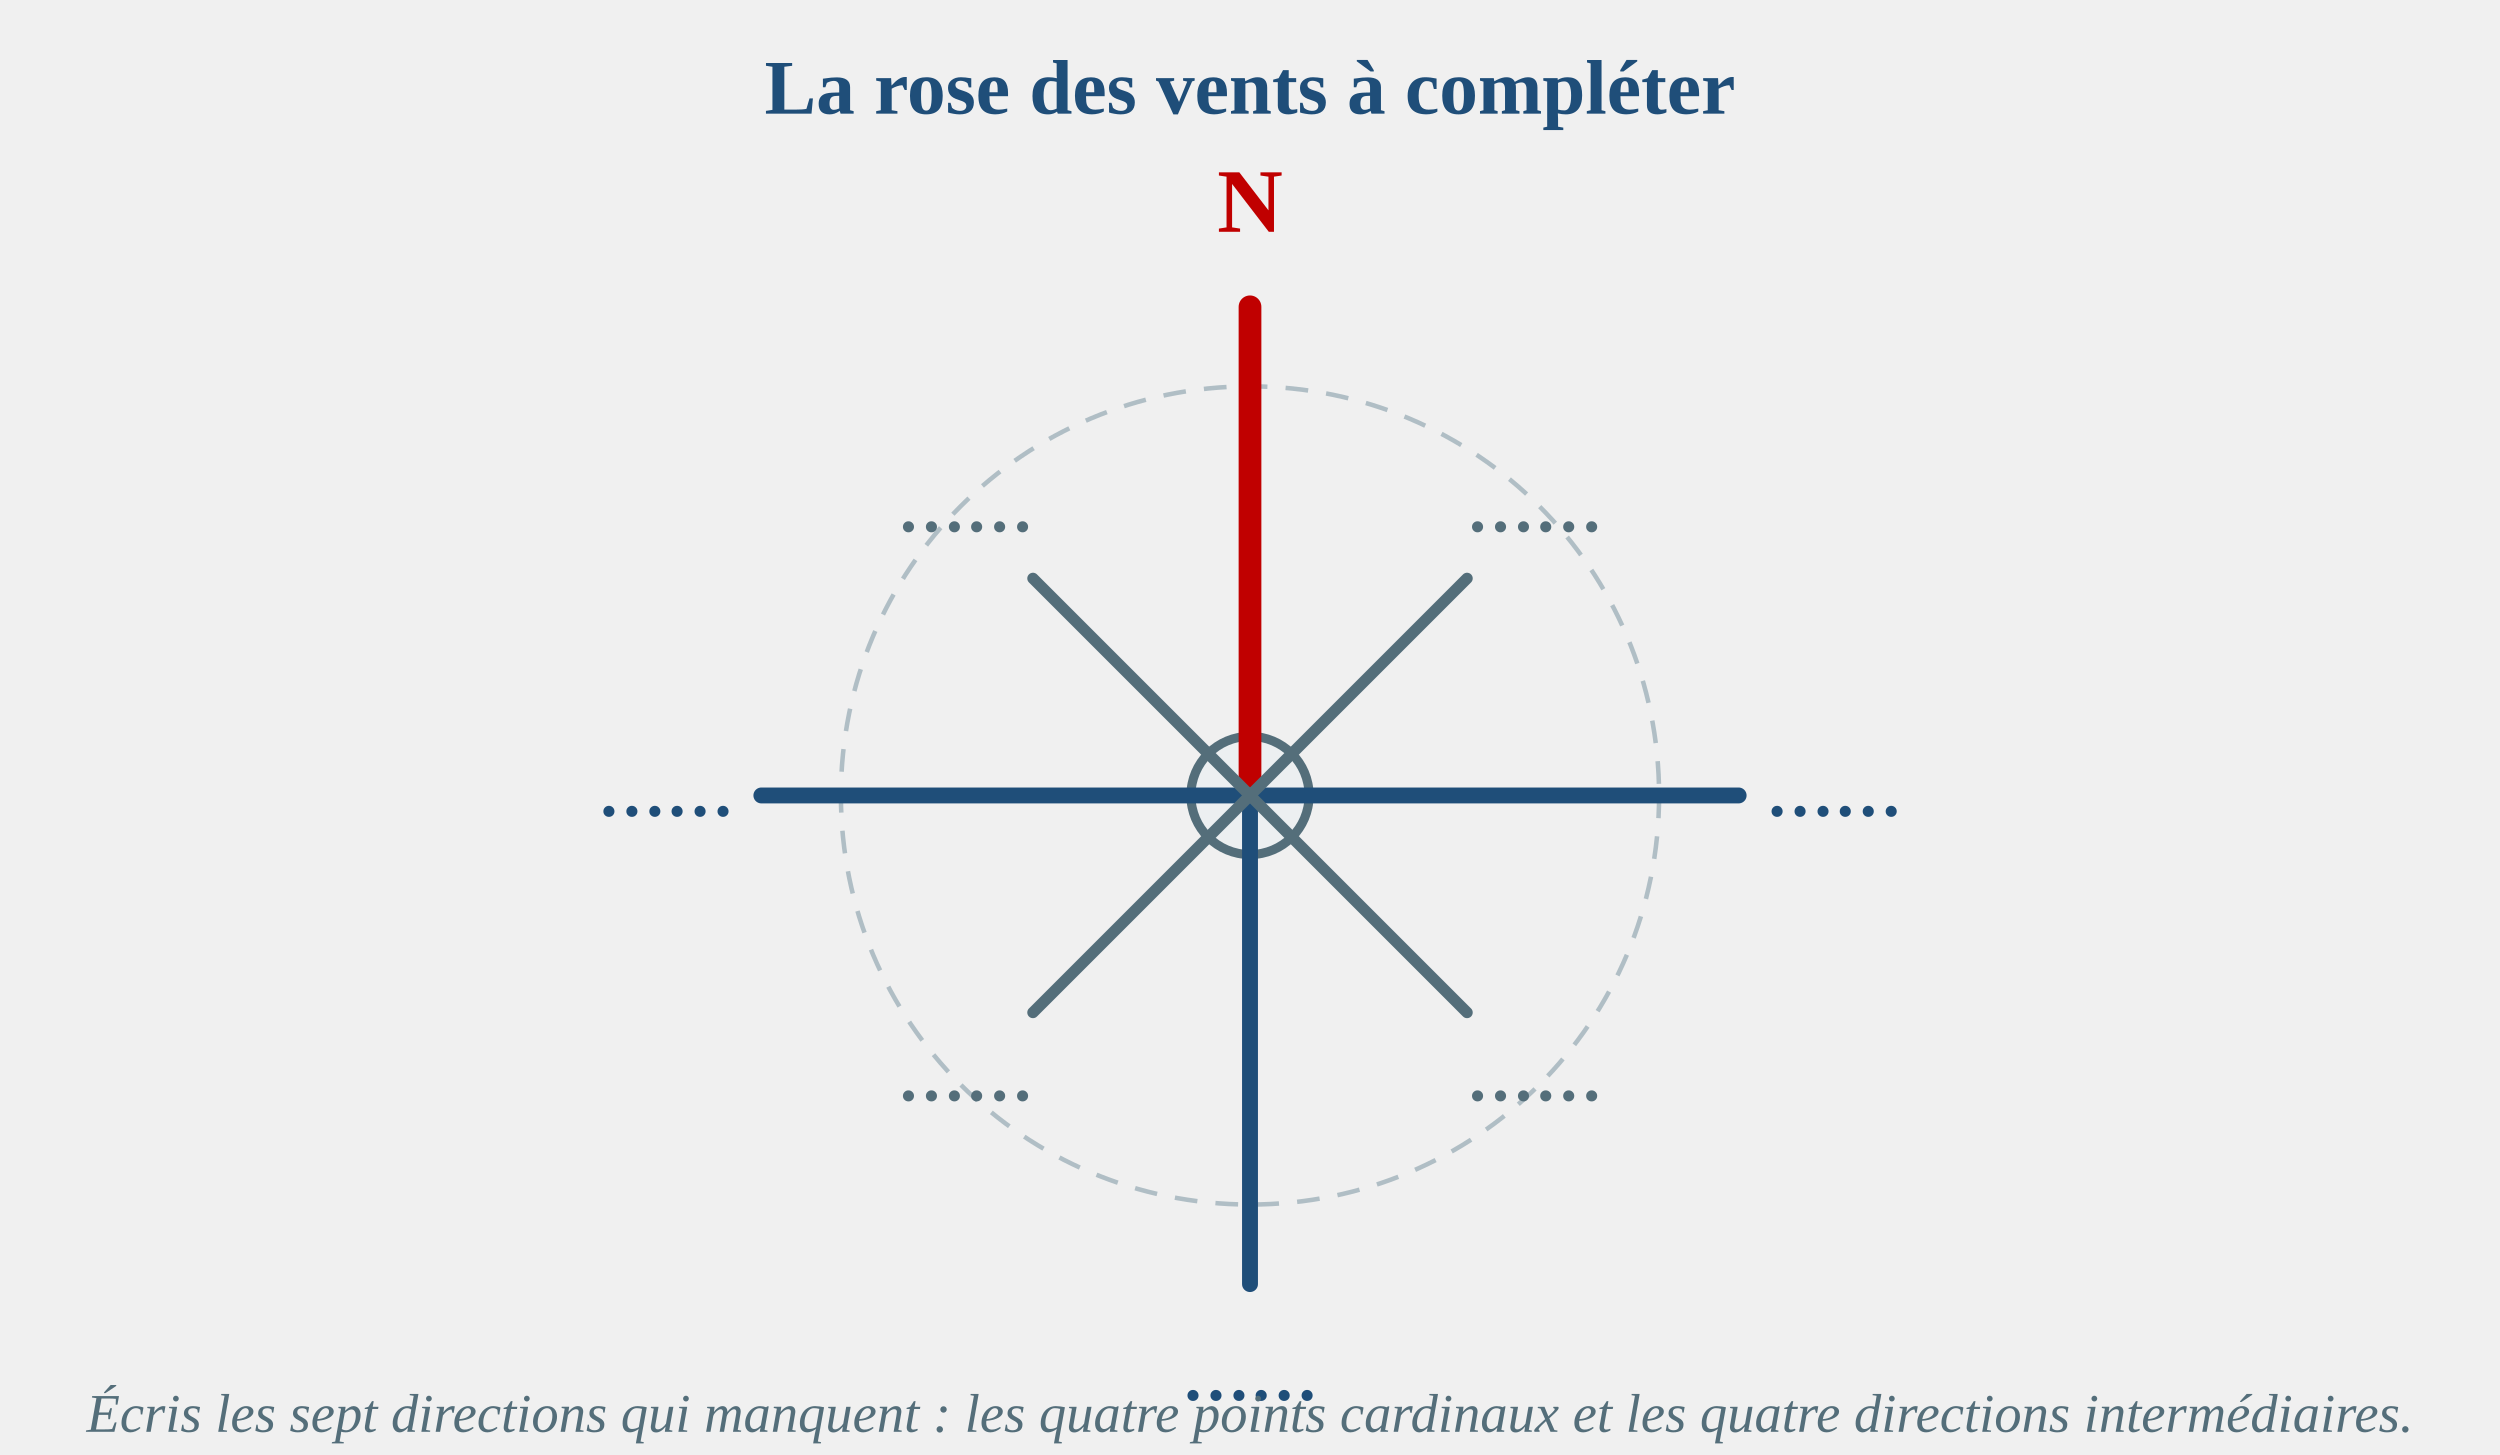
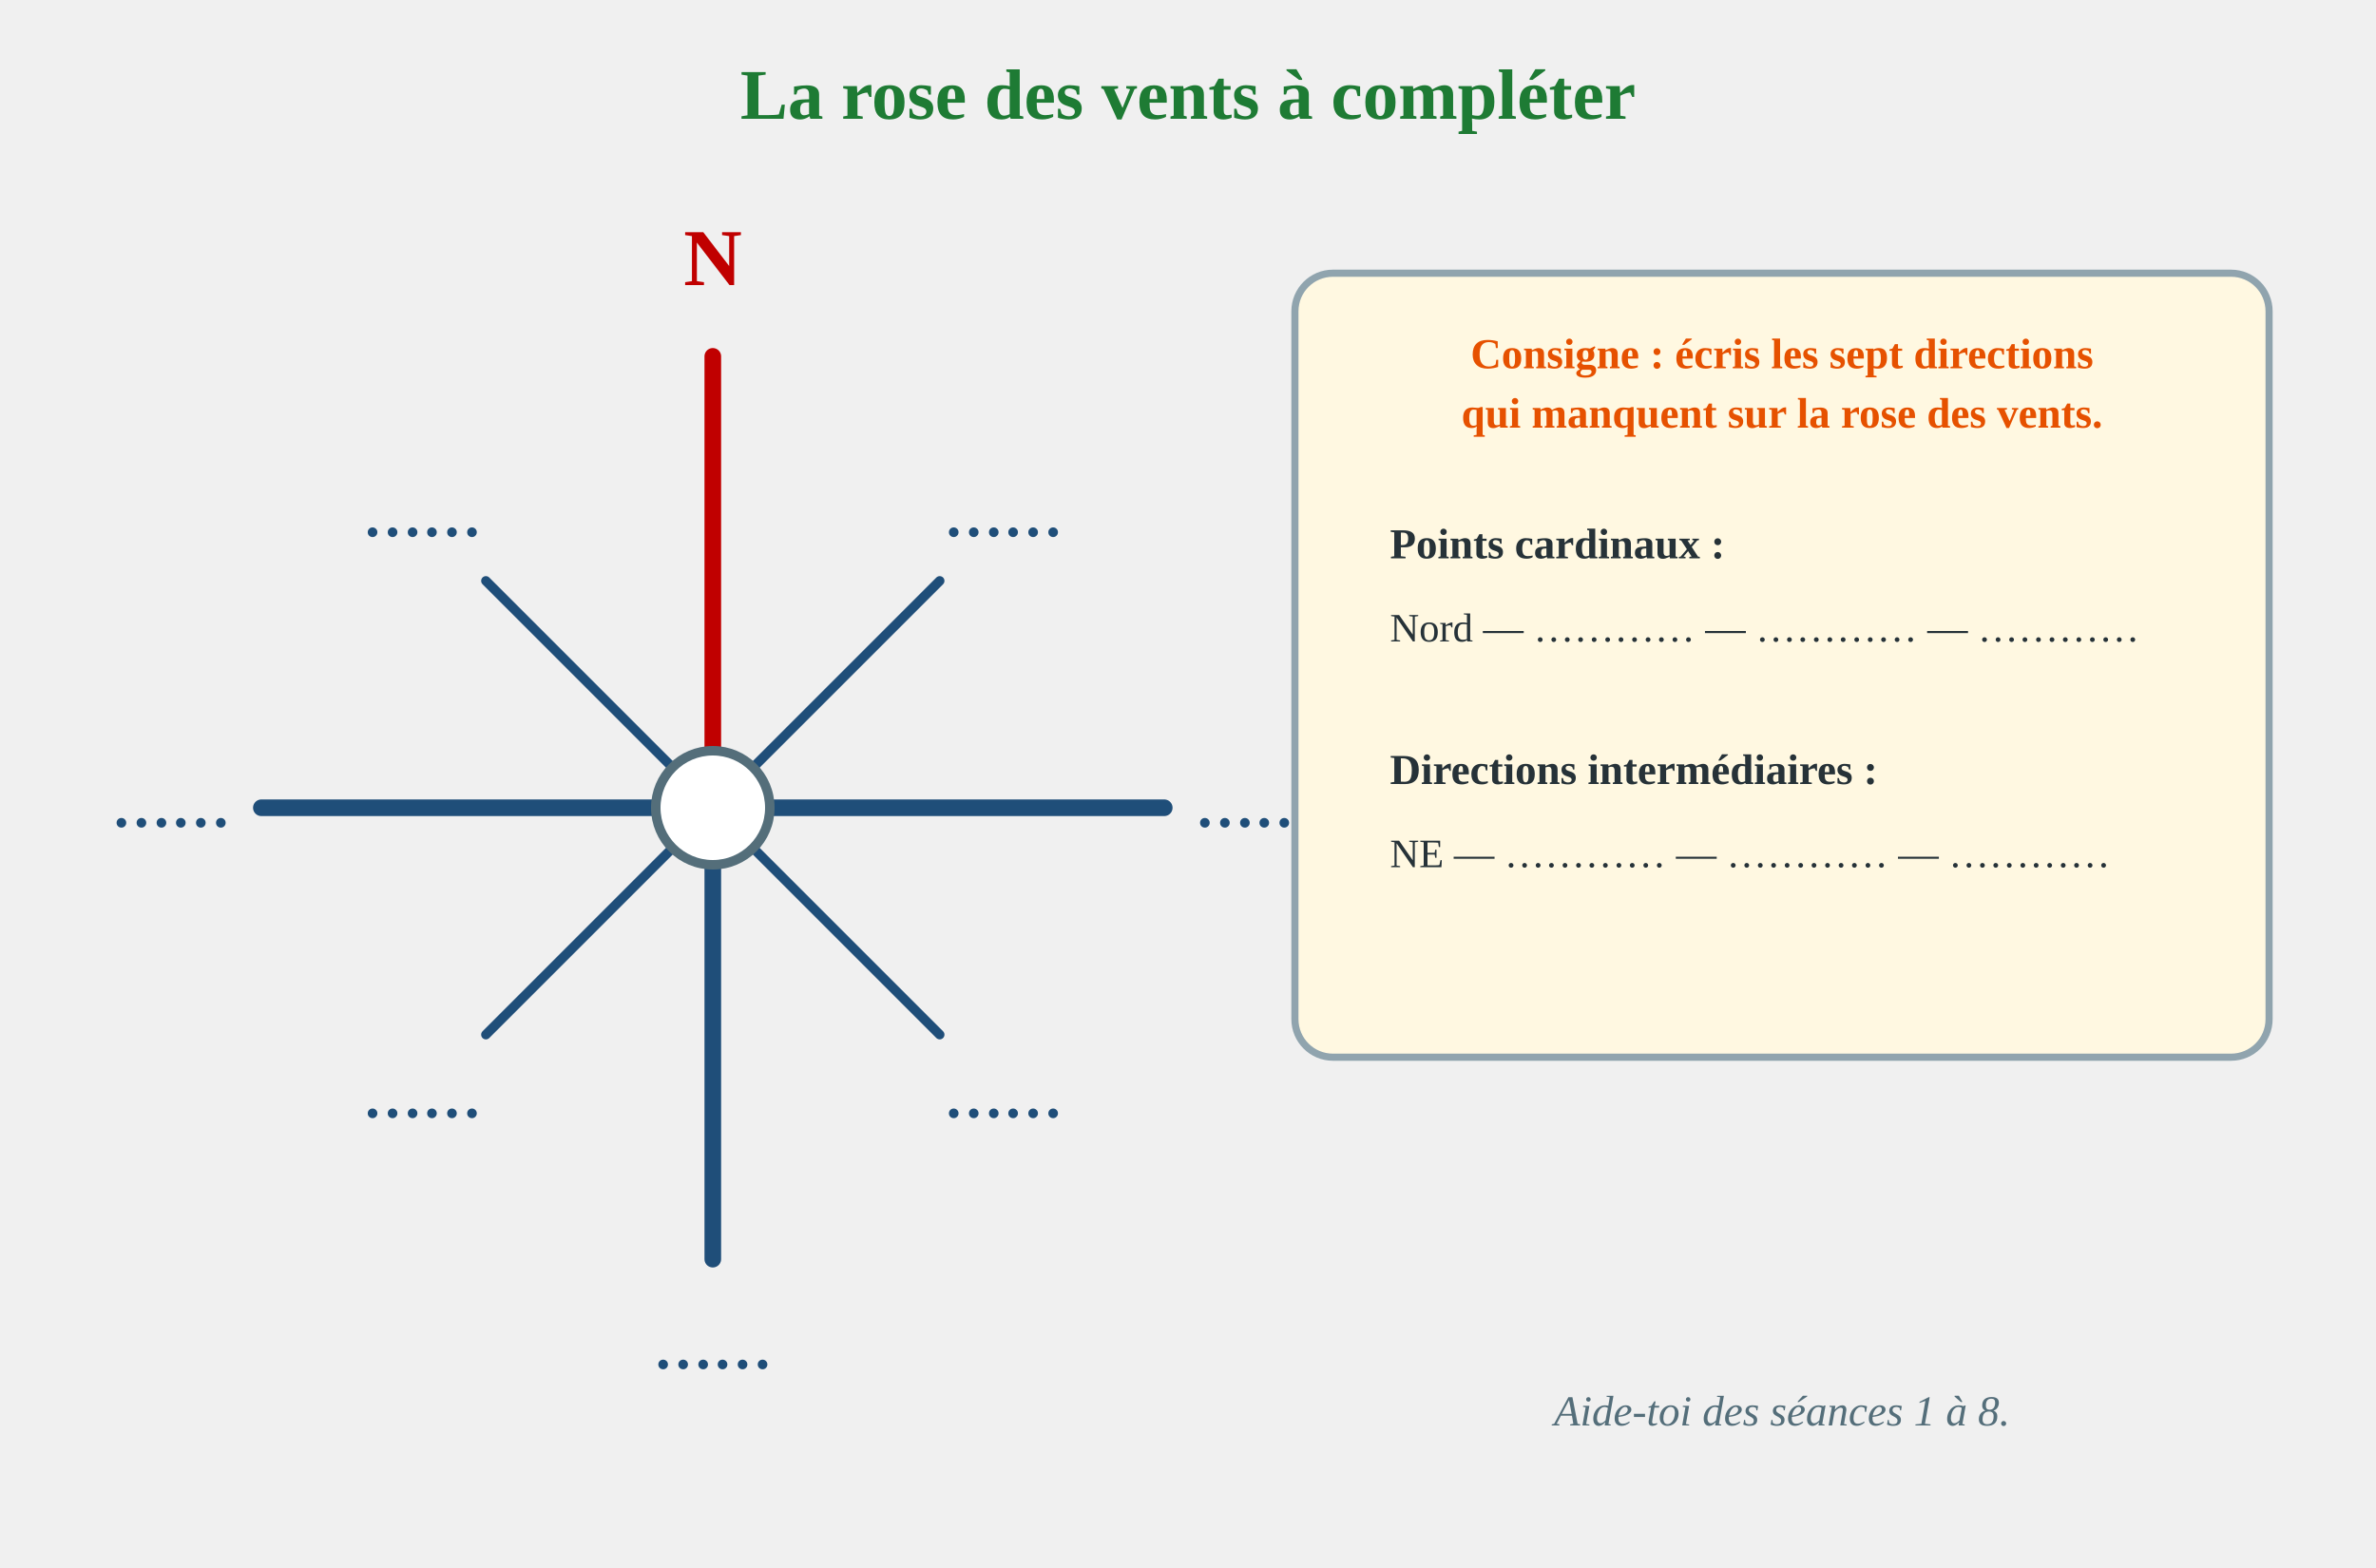
- <svg xmlns="http://www.w3.org/2000/svg" viewBox="0 0 1100 640" font-family="Georgia, 'Times New Roman', serif">
-   <text x="550" y="50" text-anchor="middle" font-size="34" font-weight="bold" fill="#1F4E79">La rose des vents à compléter</text>
-   <circle cx="550" cy="350" r="26" fill="#ECEFF1" stroke="#546E7A" stroke-width="4" />
-   <circle cx="550" cy="350" r="180" fill="none" stroke="#B0BEC5" stroke-width="2" stroke-dasharray="10 8" />
-   <line x1="550" y1="350" x2="550.0" y2="135.0" stroke="#C00000" stroke-width="10" stroke-linecap="round" />
-   <text x="550.0" y="102" text-anchor="middle" font-size="40" font-weight="bold" fill="#C00000">N</text>
-   <line x1="550" y1="350" x2="765.0" y2="350.0" stroke="#1F4E79" stroke-width="7" stroke-linecap="round" />
-   <text x="807.0" y="359" text-anchor="middle" font-size="30" font-weight="bold" fill="#1F4E79">……</text>
-   <line x1="550" y1="350" x2="550.0" y2="565.0" stroke="#1F4E79" stroke-width="7" stroke-linecap="round" />
-   <text x="550.0" y="616" text-anchor="middle" font-size="30" font-weight="bold" fill="#1F4E79">……</text>
-   <line x1="550" y1="350" x2="335.0" y2="350.0" stroke="#1F4E79" stroke-width="7" stroke-linecap="round" />
-   <text x="293.0" y="359" text-anchor="middle" font-size="30" font-weight="bold" fill="#1F4E79">……</text>
-   <line x1="550" y1="350" x2="645.5" y2="254.5" stroke="#546E7A" stroke-width="5" stroke-linecap="round" />
-   <text x="675.2" y="233.8" text-anchor="middle" font-size="30" font-weight="bold" fill="#546E7A">……</text>
-   <line x1="550" y1="350" x2="645.5" y2="445.5" stroke="#546E7A" stroke-width="5" stroke-linecap="round" />
-   <text x="675.2" y="484.2" text-anchor="middle" font-size="30" font-weight="bold" fill="#546E7A">……</text>
-   <line x1="550" y1="350" x2="454.5" y2="445.5" stroke="#546E7A" stroke-width="5" stroke-linecap="round" />
-   <text x="424.8" y="484.2" text-anchor="middle" font-size="30" font-weight="bold" fill="#546E7A">……</text>
-   <line x1="550" y1="350" x2="454.5" y2="254.5" stroke="#546E7A" stroke-width="5" stroke-linecap="round" />
-   <text x="424.8" y="233.8" text-anchor="middle" font-size="30" font-weight="bold" fill="#546E7A">……</text>
-   <text x="550" y="630" text-anchor="middle" font-size="24" fill="#546E7A" font-style="italic">Écris les sept directions qui manquent : les quatre points cardinaux et les quatre directions intermédiaires.</text>
+ <svg xmlns="http://www.w3.org/2000/svg" viewBox="0 0 1000 660" font-family="Georgia, 'Times New Roman', serif">
+   <text x="500" y="50" text-anchor="middle" font-size="30" font-weight="bold" fill="#1E7B34">La rose des vents à compléter</text>
+   <line x1="300" y1="340" x2="300.0" y2="150.0" stroke="#C00000" stroke-width="7" stroke-linecap="round" />
+   <text x="300.0" y="120.0" text-anchor="middle" font-size="34" font-weight="bold" fill="#C00000">N</text>
+   <line x1="300" y1="340" x2="395.5" y2="244.5" stroke="#1F4E79" stroke-width="4" stroke-linecap="round" />
+   <text x="422.3" y="225.7" text-anchor="middle" font-size="25" font-weight="bold" fill="#1F4E79">……</text>
+   <line x1="300" y1="340" x2="490.0" y2="340.0" stroke="#1F4E79" stroke-width="7" stroke-linecap="round" />
+   <text x="528.0" y="348.0" text-anchor="middle" font-size="25" font-weight="bold" fill="#1F4E79">……</text>
+   <line x1="300" y1="340" x2="395.5" y2="435.5" stroke="#1F4E79" stroke-width="4" stroke-linecap="round" />
+   <text x="422.3" y="470.3" text-anchor="middle" font-size="25" font-weight="bold" fill="#1F4E79">……</text>
+   <line x1="300" y1="340" x2="300.0" y2="530.0" stroke="#1F4E79" stroke-width="7" stroke-linecap="round" />
+   <text x="300.0" y="576.0" text-anchor="middle" font-size="25" font-weight="bold" fill="#1F4E79">……</text>
+   <line x1="300" y1="340" x2="204.5" y2="435.5" stroke="#1F4E79" stroke-width="4" stroke-linecap="round" />
+   <text x="177.7" y="470.3" text-anchor="middle" font-size="25" font-weight="bold" fill="#1F4E79">……</text>
+   <line x1="300" y1="340" x2="110.0" y2="340.0" stroke="#1F4E79" stroke-width="7" stroke-linecap="round" />
+   <text x="72.0" y="348.0" text-anchor="middle" font-size="25" font-weight="bold" fill="#1F4E79">……</text>
+   <line x1="300" y1="340" x2="204.5" y2="244.5" stroke="#1F4E79" stroke-width="4" stroke-linecap="round" />
+   <text x="177.7" y="225.7" text-anchor="middle" font-size="25" font-weight="bold" fill="#1F4E79">……</text>
+   <circle cx="300" cy="340" r="24" fill="#FFF" stroke="#546E7A" stroke-width="4" />
+   <rect x="545" y="115" width="410" height="330" rx="16" fill="#FFF8E1" stroke="#90A4AE" stroke-width="3" />
+   <text x="750" y="155" text-anchor="middle" font-size="18" fill="#E65100" font-weight="bold">Consigne : écris les sept directions</text>
+   <text x="750" y="180" text-anchor="middle" font-size="18" fill="#E65100" font-weight="bold">qui manquent sur la rose des vents.</text>
+   <text x="585" y="235" text-anchor="start" font-size="18" fill="#263238" font-weight="bold">Points cardinaux :</text>
+   <text x="585" y="270" text-anchor="start" font-size="17" fill="#263238">Nord — ………… — ………… — …………</text>
+   <text x="585" y="330" text-anchor="start" font-size="18" fill="#263238" font-weight="bold">Directions intermédiaires :</text>
+   <text x="585" y="365" text-anchor="start" font-size="17" fill="#263238">NE — ………… — ………… — …………</text>
+   <text x="750" y="600" text-anchor="middle" font-size="18" fill="#546E7A" font-style="italic">Aide-toi des séances 1 à 8.</text>
</svg>
